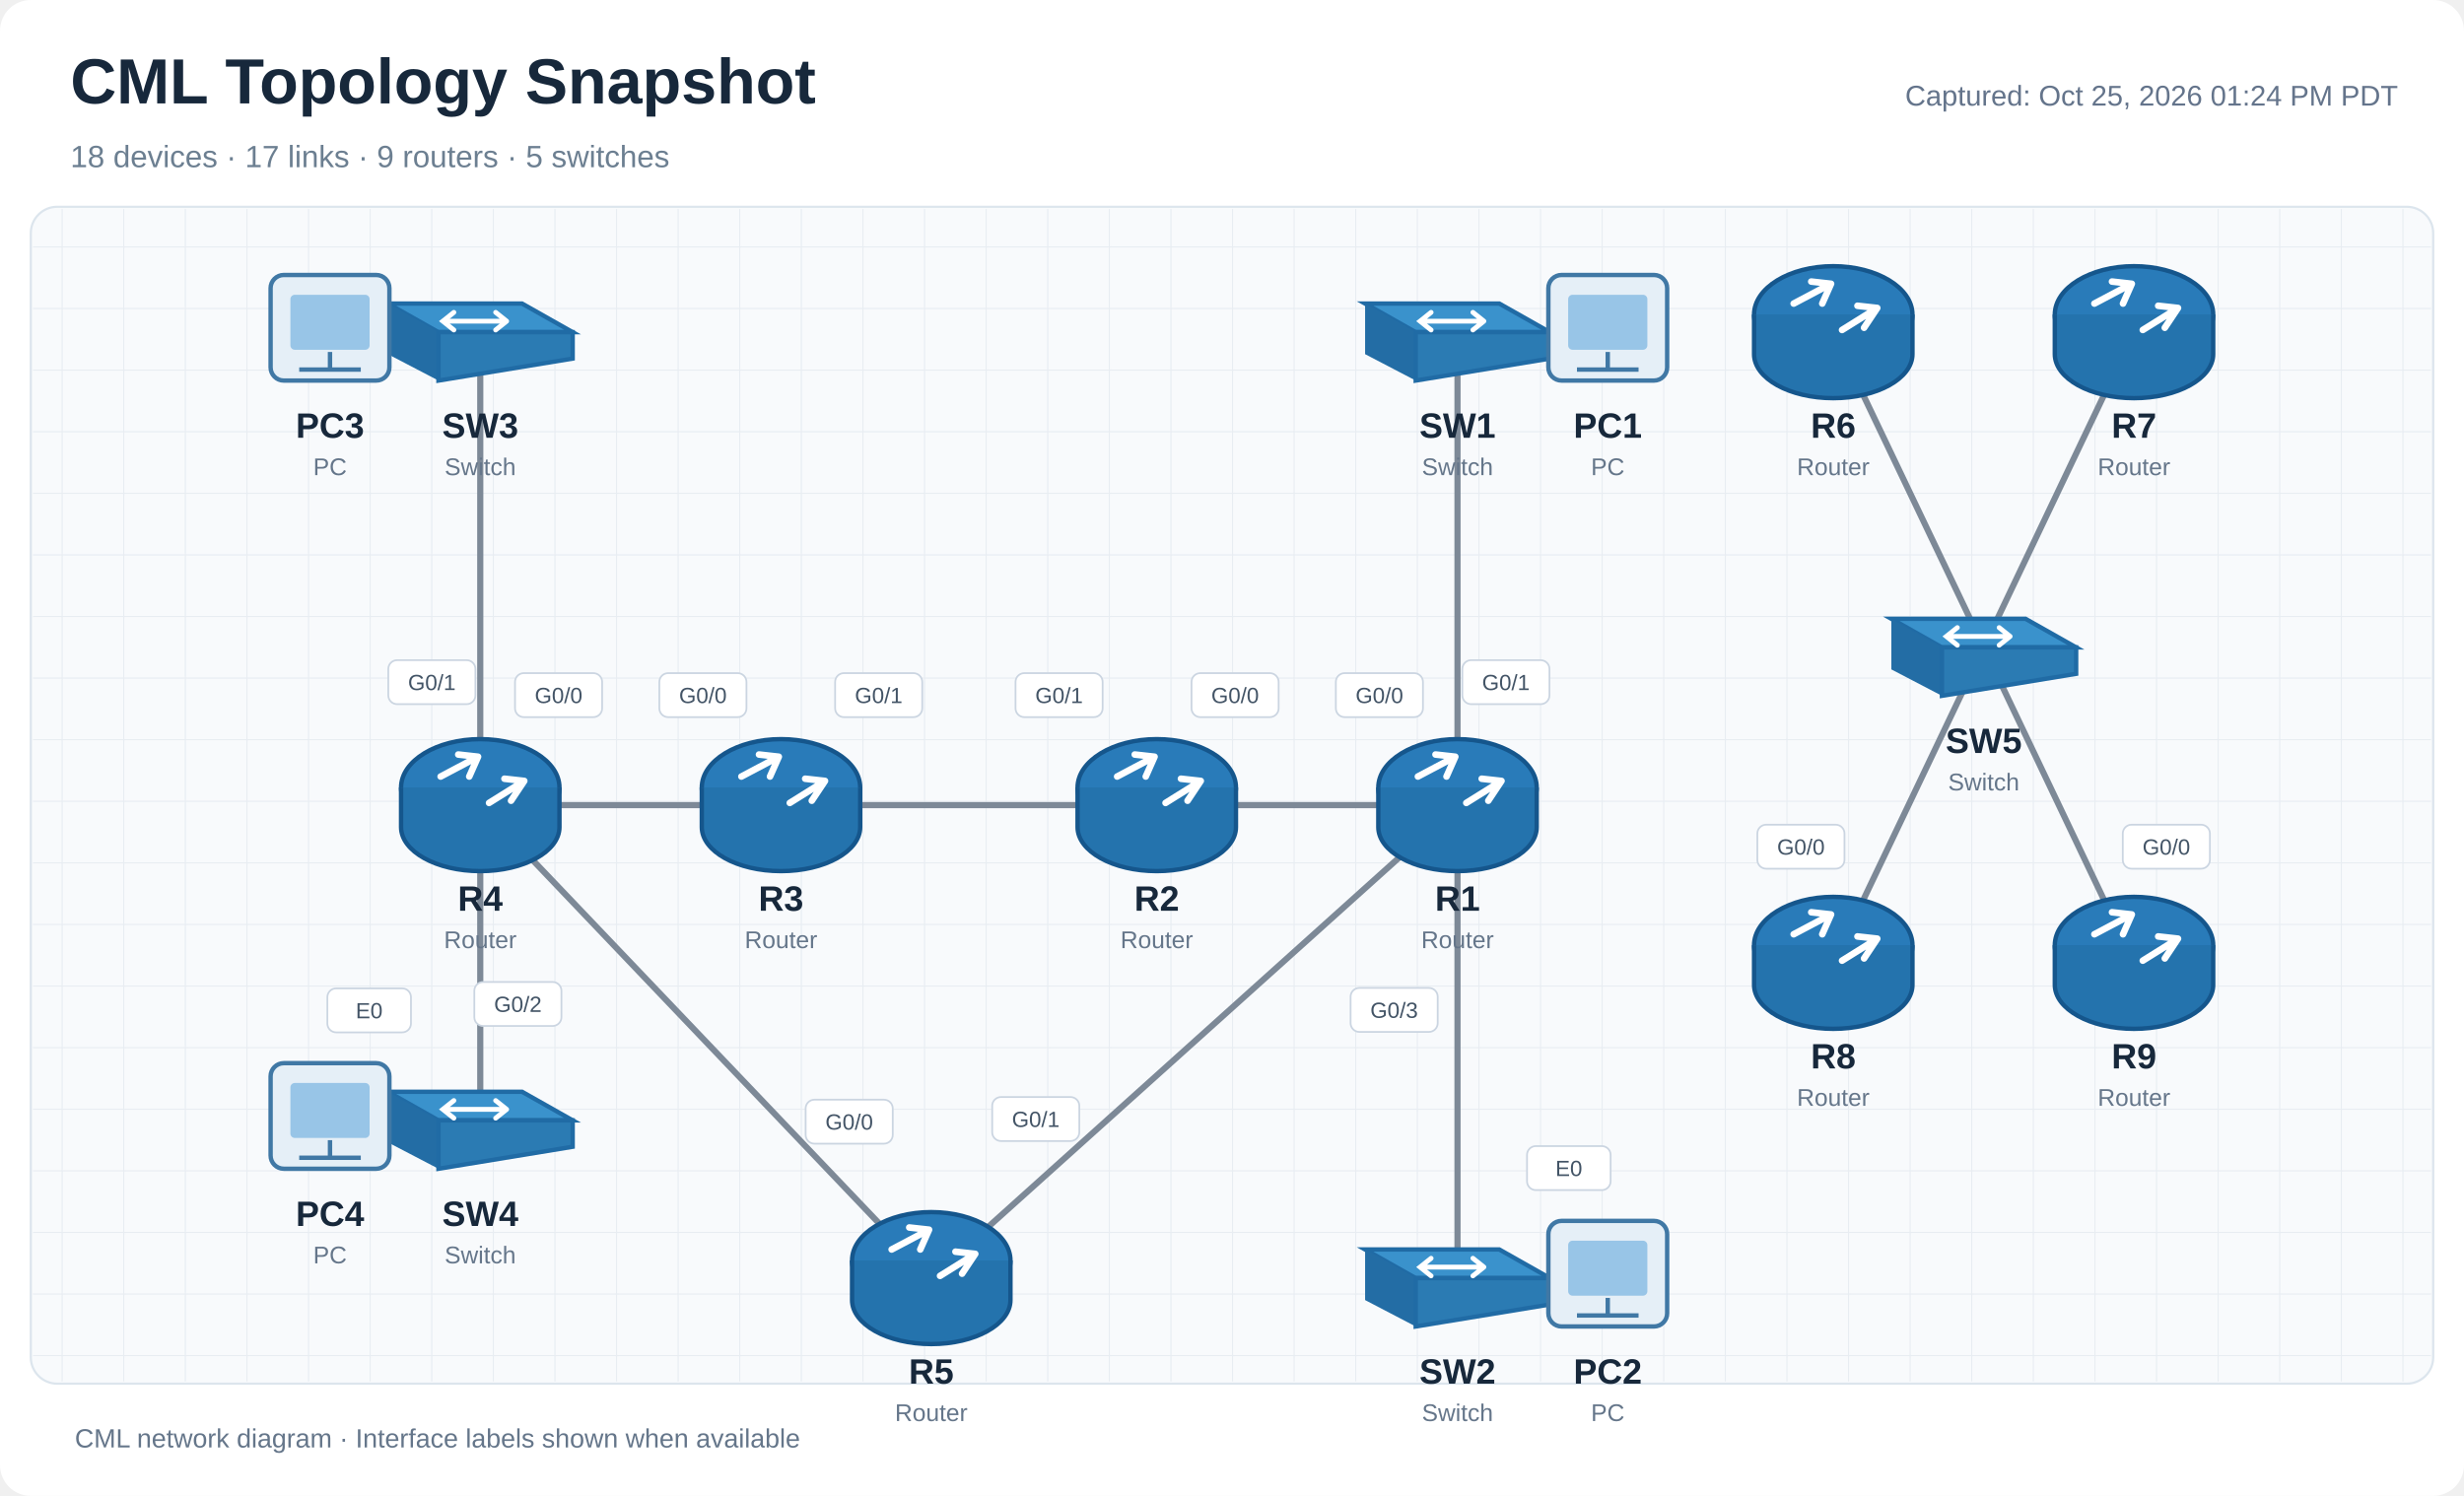
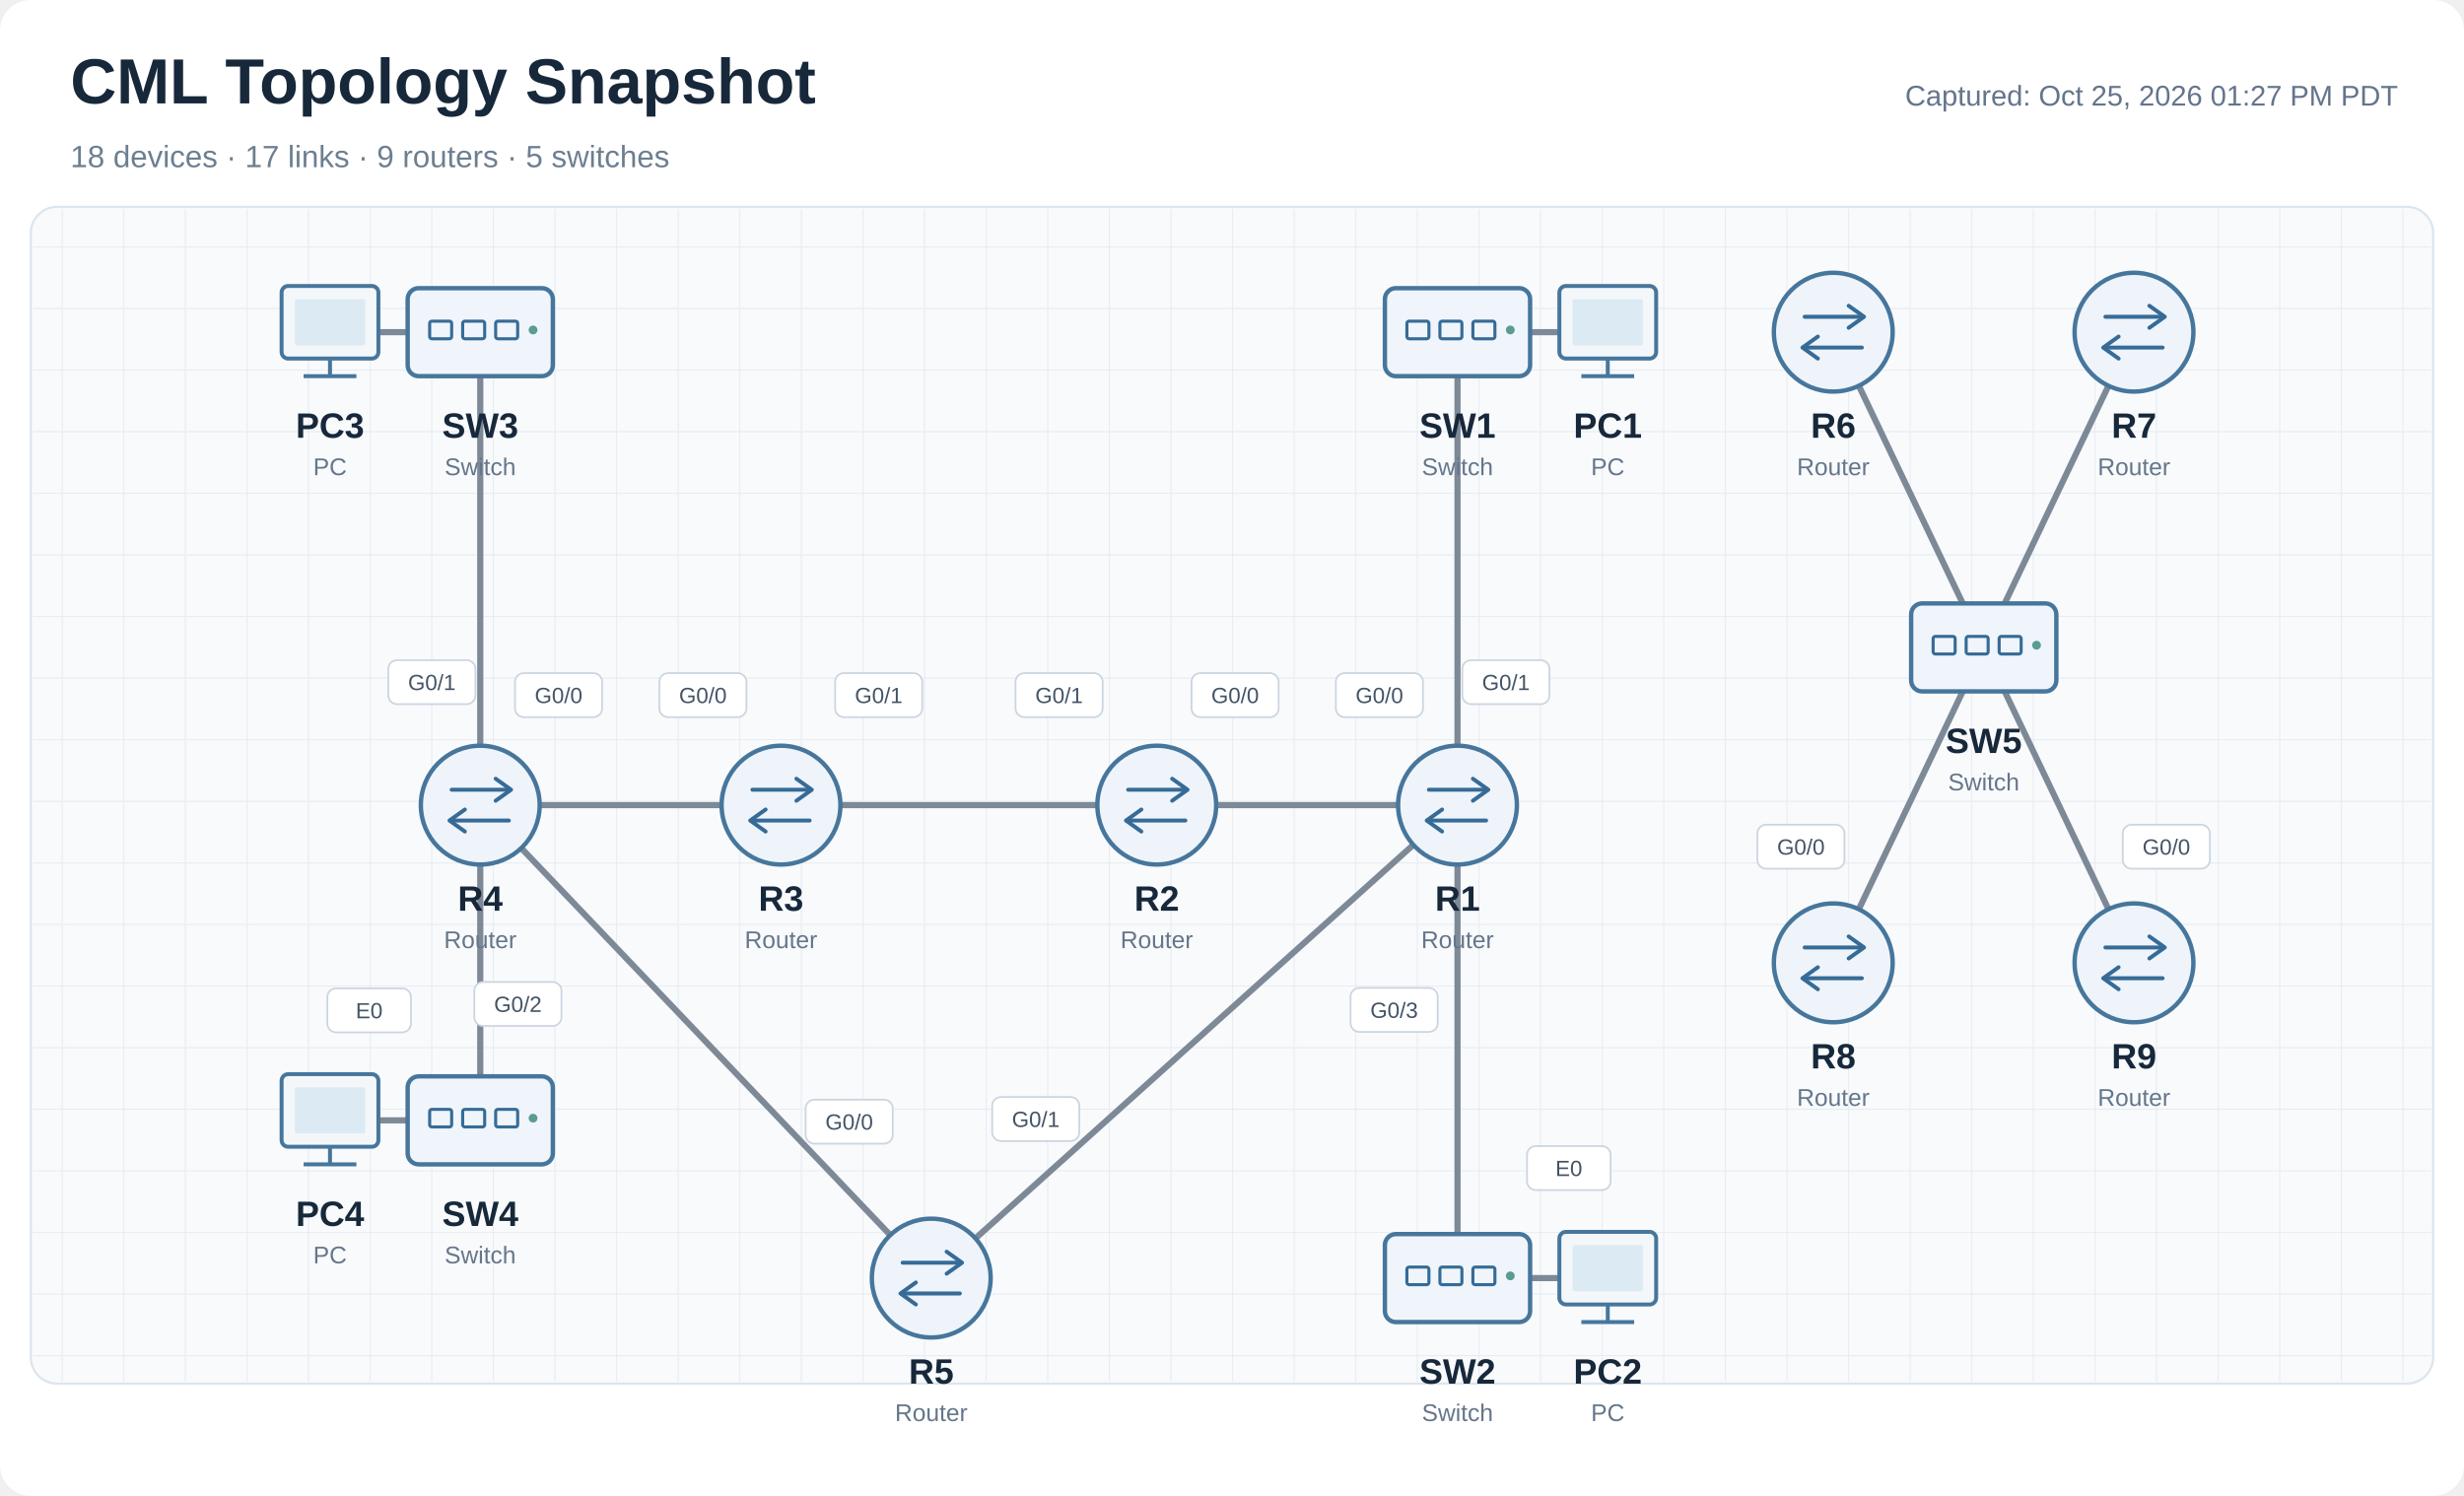
<svg xmlns="http://www.w3.org/2000/svg" width="1120" height="680" viewBox="0 0 1120 680" data-nodes="18" data-links="17" data-routers="9" data-switches="5">
  <defs>
    <pattern id="grid" width="28" height="28" patternUnits="userSpaceOnUse">
      <path d="M28 0H0V28" fill="none" stroke="#e8edf2" stroke-width="1" />
    </pattern>
  </defs>
  <rect width="1120" height="680" rx="14" fill="#fff" />
  <rect x="14" y="94" width="1092" height="535" rx="12" fill="#f8fafc" stroke="#dce5ed" />
  <rect x="15" y="95" width="1090" height="533" rx="12" fill="url(#grid)" />
  <text x="32" y="47" font-family="Arial,Segoe UI,sans-serif" font-size="29" font-weight="700" fill="#17283b">CML Topology Snapshot</text>
  <text x="32" y="76" font-family="Arial,Segoe UI,sans-serif" font-size="14" fill="#6c7f91">18 devices  ·  17 links  ·  9 routers  ·  5 switches</text>
-   <text x="1090" y="48" text-anchor="end" font-family="Arial,Segoe UI,sans-serif" font-size="13" fill="#64748b">Captured: Oct 25, 2026 01:24 PM PDT</text>
+   <text x="1090" y="48" text-anchor="end" font-family="Arial,Segoe UI,sans-serif" font-size="13" fill="#64748b">Captured: Oct 25, 2026 01:27 PM PDT</text>
  <line x1="662.5" y1="366.0" x2="525.8" y2="366.0" stroke="#7d8997" stroke-width="2.8" />
  <line x1="525.8" y1="366.0" x2="355.0" y2="366.0" stroke="#7d8997" stroke-width="2.8" />
  <line x1="355.0" y1="366.0" x2="218.3" y2="366.0" stroke="#7d8997" stroke-width="2.8" />
  <line x1="662.5" y1="366.0" x2="423.3" y2="581.0" stroke="#7d8997" stroke-width="2.8" />
  <line x1="218.3" y1="366.0" x2="423.3" y2="581.0" stroke="#7d8997" stroke-width="2.8" />
  <line x1="662.5" y1="366.0" x2="662.5" y2="151.0" stroke="#7d8997" stroke-width="2.8" />
  <line x1="662.5" y1="366.0" x2="662.5" y2="581.0" stroke="#7d8997" stroke-width="2.8" />
  <line x1="218.3" y1="366.0" x2="218.3" y2="151.0" stroke="#7d8997" stroke-width="2.8" />
  <line x1="662.5" y1="151.0" x2="730.8" y2="151.0" stroke="#7d8997" stroke-width="2.8" />
  <line x1="662.5" y1="581.0" x2="730.8" y2="581.0" stroke="#7d8997" stroke-width="2.8" />
  <line x1="218.3" y1="151.0" x2="150.0" y2="151.0" stroke="#7d8997" stroke-width="2.8" />
  <line x1="218.3" y1="366.0" x2="218.3" y2="509.3" stroke="#7d8997" stroke-width="2.8" />
  <line x1="218.3" y1="509.3" x2="150.0" y2="509.3" stroke="#7d8997" stroke-width="2.8" />
  <line x1="833.3" y1="151.0" x2="901.7" y2="294.3" stroke="#7d8997" stroke-width="2.8" />
  <line x1="970.0" y1="151.0" x2="901.7" y2="294.3" stroke="#7d8997" stroke-width="2.8" />
  <line x1="833.3" y1="437.7" x2="901.7" y2="294.3" stroke="#7d8997" stroke-width="2.8" />
  <line x1="970.0" y1="437.7" x2="901.7" y2="294.3" stroke="#7d8997" stroke-width="2.8" />
  <g transform="translate(662.5,366.0)">
-     <ellipse cx="0" cy="-8" rx="36" ry="22" fill="#297bb9" stroke="#15568c" stroke-width="2" />
-     <rect x="-36" y="-8" width="72" height="18" fill="#2473ad" />
-     <path d="M-36 -8 V10 A36 20 0 0 0 36 10 V-8" fill="#2473ad" stroke="#15568c" stroke-width="2" />
-     <path d="M-18 -13 L-1 -22 M-1 -22 l-4 9 M-1 -22 l-9 -1 M4 -1 L20 -11 M20 -11 l-6 9 M20 -11 l-9 -1" stroke="#fff" stroke-width="3" stroke-linecap="round" fill="none" />
+     <circle cx="0" cy="0" r="27" fill="#eef4fa" stroke="#47769c" stroke-width="2" />
+     <path d="M-13 -7 H13 M-13 7 H13" fill="none" stroke="#366b97" stroke-width="1.8" stroke-linecap="round" />
+     <path d="M7 -12 L14 -7 L7 -2 M-7 2 L-14 7 L-7 12" fill="none" stroke="#366b97" stroke-width="1.8" stroke-linecap="round" stroke-linejoin="round" />
    <text x="0" y="48" text-anchor="middle" font-family="Arial,Segoe UI,sans-serif" font-size="16" font-weight="700" fill="#17283b">R1</text>
    <text x="0" y="65" text-anchor="middle" font-family="Arial,Segoe UI,sans-serif" font-size="11" fill="#65768a">Router</text>
  </g>
  <g transform="translate(525.8,366.0)">
-     <ellipse cx="0" cy="-8" rx="36" ry="22" fill="#297bb9" stroke="#15568c" stroke-width="2" />
-     <rect x="-36" y="-8" width="72" height="18" fill="#2473ad" />
-     <path d="M-36 -8 V10 A36 20 0 0 0 36 10 V-8" fill="#2473ad" stroke="#15568c" stroke-width="2" />
-     <path d="M-18 -13 L-1 -22 M-1 -22 l-4 9 M-1 -22 l-9 -1 M4 -1 L20 -11 M20 -11 l-6 9 M20 -11 l-9 -1" stroke="#fff" stroke-width="3" stroke-linecap="round" fill="none" />
+     <circle cx="0" cy="0" r="27" fill="#eef4fa" stroke="#47769c" stroke-width="2" />
+     <path d="M-13 -7 H13 M-13 7 H13" fill="none" stroke="#366b97" stroke-width="1.8" stroke-linecap="round" />
+     <path d="M7 -12 L14 -7 L7 -2 M-7 2 L-14 7 L-7 12" fill="none" stroke="#366b97" stroke-width="1.8" stroke-linecap="round" stroke-linejoin="round" />
    <text x="0" y="48" text-anchor="middle" font-family="Arial,Segoe UI,sans-serif" font-size="16" font-weight="700" fill="#17283b">R2</text>
    <text x="0" y="65" text-anchor="middle" font-family="Arial,Segoe UI,sans-serif" font-size="11" fill="#65768a">Router</text>
  </g>
  <g transform="translate(355.0,366.0)">
-     <ellipse cx="0" cy="-8" rx="36" ry="22" fill="#297bb9" stroke="#15568c" stroke-width="2" />
-     <rect x="-36" y="-8" width="72" height="18" fill="#2473ad" />
-     <path d="M-36 -8 V10 A36 20 0 0 0 36 10 V-8" fill="#2473ad" stroke="#15568c" stroke-width="2" />
-     <path d="M-18 -13 L-1 -22 M-1 -22 l-4 9 M-1 -22 l-9 -1 M4 -1 L20 -11 M20 -11 l-6 9 M20 -11 l-9 -1" stroke="#fff" stroke-width="3" stroke-linecap="round" fill="none" />
+     <circle cx="0" cy="0" r="27" fill="#eef4fa" stroke="#47769c" stroke-width="2" />
+     <path d="M-13 -7 H13 M-13 7 H13" fill="none" stroke="#366b97" stroke-width="1.8" stroke-linecap="round" />
+     <path d="M7 -12 L14 -7 L7 -2 M-7 2 L-14 7 L-7 12" fill="none" stroke="#366b97" stroke-width="1.8" stroke-linecap="round" stroke-linejoin="round" />
    <text x="0" y="48" text-anchor="middle" font-family="Arial,Segoe UI,sans-serif" font-size="16" font-weight="700" fill="#17283b">R3</text>
    <text x="0" y="65" text-anchor="middle" font-family="Arial,Segoe UI,sans-serif" font-size="11" fill="#65768a">Router</text>
  </g>
  <g transform="translate(218.3,366.0)">
-     <ellipse cx="0" cy="-8" rx="36" ry="22" fill="#297bb9" stroke="#15568c" stroke-width="2" />
-     <rect x="-36" y="-8" width="72" height="18" fill="#2473ad" />
-     <path d="M-36 -8 V10 A36 20 0 0 0 36 10 V-8" fill="#2473ad" stroke="#15568c" stroke-width="2" />
-     <path d="M-18 -13 L-1 -22 M-1 -22 l-4 9 M-1 -22 l-9 -1 M4 -1 L20 -11 M20 -11 l-6 9 M20 -11 l-9 -1" stroke="#fff" stroke-width="3" stroke-linecap="round" fill="none" />
+     <circle cx="0" cy="0" r="27" fill="#eef4fa" stroke="#47769c" stroke-width="2" />
+     <path d="M-13 -7 H13 M-13 7 H13" fill="none" stroke="#366b97" stroke-width="1.8" stroke-linecap="round" />
+     <path d="M7 -12 L14 -7 L7 -2 M-7 2 L-14 7 L-7 12" fill="none" stroke="#366b97" stroke-width="1.8" stroke-linecap="round" stroke-linejoin="round" />
    <text x="0" y="48" text-anchor="middle" font-family="Arial,Segoe UI,sans-serif" font-size="16" font-weight="700" fill="#17283b">R4</text>
    <text x="0" y="65" text-anchor="middle" font-family="Arial,Segoe UI,sans-serif" font-size="11" fill="#65768a">Router</text>
  </g>
  <g transform="translate(423.3,581.0)">
-     <ellipse cx="0" cy="-8" rx="36" ry="22" fill="#297bb9" stroke="#15568c" stroke-width="2" />
-     <rect x="-36" y="-8" width="72" height="18" fill="#2473ad" />
-     <path d="M-36 -8 V10 A36 20 0 0 0 36 10 V-8" fill="#2473ad" stroke="#15568c" stroke-width="2" />
-     <path d="M-18 -13 L-1 -22 M-1 -22 l-4 9 M-1 -22 l-9 -1 M4 -1 L20 -11 M20 -11 l-6 9 M20 -11 l-9 -1" stroke="#fff" stroke-width="3" stroke-linecap="round" fill="none" />
+     <circle cx="0" cy="0" r="27" fill="#eef4fa" stroke="#47769c" stroke-width="2" />
+     <path d="M-13 -7 H13 M-13 7 H13" fill="none" stroke="#366b97" stroke-width="1.8" stroke-linecap="round" />
+     <path d="M7 -12 L14 -7 L7 -2 M-7 2 L-14 7 L-7 12" fill="none" stroke="#366b97" stroke-width="1.8" stroke-linecap="round" stroke-linejoin="round" />
    <text x="0" y="48" text-anchor="middle" font-family="Arial,Segoe UI,sans-serif" font-size="16" font-weight="700" fill="#17283b">R5</text>
    <text x="0" y="65" text-anchor="middle" font-family="Arial,Segoe UI,sans-serif" font-size="11" fill="#65768a">Router</text>
  </g>
  <g transform="translate(662.5,151.0)">
-     <path d="M-42 -13 L19 -13 L42 0 L-19 0Z" fill="#3a92cc" stroke="#206ba5" stroke-width="2" />
-     <path d="M-42 -13 V10 L-19 22 V0Z" fill="#236da5" />
-     <path d="M-19 0 L42 0 V12 L-19 22Z" fill="#2b7bb3" stroke="#206ba5" stroke-width="2" />
-     <path d="M-17 -5 H12 M-12 -9 l-5 4 5 4 M12 -5 l-5 -4 M12 -5 l-5 4" fill="none" stroke="#fff" stroke-width="2.2" stroke-linecap="round" />
+     <rect x="-33" y="-20" width="66" height="40" rx="5" fill="#eff5fa" stroke="#47769c" stroke-width="2" />
+     <rect x="-23" y="-5" width="10" height="8" rx="1" fill="none" stroke="#366b97" stroke-width="1.4" />
+     <rect x="-8" y="-5" width="10" height="8" rx="1" fill="none" stroke="#366b97" stroke-width="1.4" />
+     <rect x="7" y="-5" width="10" height="8" rx="1" fill="none" stroke="#366b97" stroke-width="1.4" />
+     <circle cx="24" cy="-1" r="2" fill="#5b9b91" />
    <text x="0" y="48" text-anchor="middle" font-family="Arial,Segoe UI,sans-serif" font-size="16" font-weight="700" fill="#17283b">SW1</text>
    <text x="0" y="65" text-anchor="middle" font-family="Arial,Segoe UI,sans-serif" font-size="11" fill="#65768a">Switch</text>
  </g>
  <g transform="translate(662.5,581.0)">
-     <path d="M-42 -13 L19 -13 L42 0 L-19 0Z" fill="#3a92cc" stroke="#206ba5" stroke-width="2" />
-     <path d="M-42 -13 V10 L-19 22 V0Z" fill="#236da5" />
-     <path d="M-19 0 L42 0 V12 L-19 22Z" fill="#2b7bb3" stroke="#206ba5" stroke-width="2" />
-     <path d="M-17 -5 H12 M-12 -9 l-5 4 5 4 M12 -5 l-5 -4 M12 -5 l-5 4" fill="none" stroke="#fff" stroke-width="2.2" stroke-linecap="round" />
+     <rect x="-33" y="-20" width="66" height="40" rx="5" fill="#eff5fa" stroke="#47769c" stroke-width="2" />
+     <rect x="-23" y="-5" width="10" height="8" rx="1" fill="none" stroke="#366b97" stroke-width="1.4" />
+     <rect x="-8" y="-5" width="10" height="8" rx="1" fill="none" stroke="#366b97" stroke-width="1.4" />
+     <rect x="7" y="-5" width="10" height="8" rx="1" fill="none" stroke="#366b97" stroke-width="1.4" />
+     <circle cx="24" cy="-1" r="2" fill="#5b9b91" />
    <text x="0" y="48" text-anchor="middle" font-family="Arial,Segoe UI,sans-serif" font-size="16" font-weight="700" fill="#17283b">SW2</text>
    <text x="0" y="65" text-anchor="middle" font-family="Arial,Segoe UI,sans-serif" font-size="11" fill="#65768a">Switch</text>
  </g>
  <g transform="translate(218.3,151.0)">
-     <path d="M-42 -13 L19 -13 L42 0 L-19 0Z" fill="#3a92cc" stroke="#206ba5" stroke-width="2" />
-     <path d="M-42 -13 V10 L-19 22 V0Z" fill="#236da5" />
-     <path d="M-19 0 L42 0 V12 L-19 22Z" fill="#2b7bb3" stroke="#206ba5" stroke-width="2" />
-     <path d="M-17 -5 H12 M-12 -9 l-5 4 5 4 M12 -5 l-5 -4 M12 -5 l-5 4" fill="none" stroke="#fff" stroke-width="2.2" stroke-linecap="round" />
+     <rect x="-33" y="-20" width="66" height="40" rx="5" fill="#eff5fa" stroke="#47769c" stroke-width="2" />
+     <rect x="-23" y="-5" width="10" height="8" rx="1" fill="none" stroke="#366b97" stroke-width="1.4" />
+     <rect x="-8" y="-5" width="10" height="8" rx="1" fill="none" stroke="#366b97" stroke-width="1.4" />
+     <rect x="7" y="-5" width="10" height="8" rx="1" fill="none" stroke="#366b97" stroke-width="1.4" />
+     <circle cx="24" cy="-1" r="2" fill="#5b9b91" />
    <text x="0" y="48" text-anchor="middle" font-family="Arial,Segoe UI,sans-serif" font-size="16" font-weight="700" fill="#17283b">SW3</text>
    <text x="0" y="65" text-anchor="middle" font-family="Arial,Segoe UI,sans-serif" font-size="11" fill="#65768a">Switch</text>
  </g>
  <g transform="translate(730.8,151.0)">
-     <rect x="-27" y="-26" width="54" height="48" rx="6" fill="#e5eff7" stroke="#4078a5" stroke-width="2" />
-     <rect x="-18" y="-17" width="36" height="25" rx="2" fill="#98c5e7" />
-     <path d="M0 9 V17 M-14 17 H14" stroke="#4078a5" stroke-width="2" />
+     <rect x="-22" y="-21" width="44" height="33" rx="3" fill="#f3f7fa" stroke="#47769c" stroke-width="1.8" />
+     <rect x="-16" y="-15" width="32" height="21" rx="1" fill="#dceaf3" />
+     <path d="M0 12 V20 M-12 20 H12" stroke="#47769c" stroke-width="1.8" />
    <text x="0" y="48" text-anchor="middle" font-family="Arial,Segoe UI,sans-serif" font-size="16" font-weight="700" fill="#17283b">PC1</text>
    <text x="0" y="65" text-anchor="middle" font-family="Arial,Segoe UI,sans-serif" font-size="11" fill="#65768a">PC</text>
  </g>
  <g transform="translate(730.8,581.0)">
-     <rect x="-27" y="-26" width="54" height="48" rx="6" fill="#e5eff7" stroke="#4078a5" stroke-width="2" />
-     <rect x="-18" y="-17" width="36" height="25" rx="2" fill="#98c5e7" />
-     <path d="M0 9 V17 M-14 17 H14" stroke="#4078a5" stroke-width="2" />
+     <rect x="-22" y="-21" width="44" height="33" rx="3" fill="#f3f7fa" stroke="#47769c" stroke-width="1.8" />
+     <rect x="-16" y="-15" width="32" height="21" rx="1" fill="#dceaf3" />
+     <path d="M0 12 V20 M-12 20 H12" stroke="#47769c" stroke-width="1.8" />
    <text x="0" y="48" text-anchor="middle" font-family="Arial,Segoe UI,sans-serif" font-size="16" font-weight="700" fill="#17283b">PC2</text>
    <text x="0" y="65" text-anchor="middle" font-family="Arial,Segoe UI,sans-serif" font-size="11" fill="#65768a">PC</text>
  </g>
  <g transform="translate(150.0,151.0)">
-     <rect x="-27" y="-26" width="54" height="48" rx="6" fill="#e5eff7" stroke="#4078a5" stroke-width="2" />
-     <rect x="-18" y="-17" width="36" height="25" rx="2" fill="#98c5e7" />
-     <path d="M0 9 V17 M-14 17 H14" stroke="#4078a5" stroke-width="2" />
+     <rect x="-22" y="-21" width="44" height="33" rx="3" fill="#f3f7fa" stroke="#47769c" stroke-width="1.8" />
+     <rect x="-16" y="-15" width="32" height="21" rx="1" fill="#dceaf3" />
+     <path d="M0 12 V20 M-12 20 H12" stroke="#47769c" stroke-width="1.8" />
    <text x="0" y="48" text-anchor="middle" font-family="Arial,Segoe UI,sans-serif" font-size="16" font-weight="700" fill="#17283b">PC3</text>
    <text x="0" y="65" text-anchor="middle" font-family="Arial,Segoe UI,sans-serif" font-size="11" fill="#65768a">PC</text>
  </g>
  <g transform="translate(218.3,509.3)">
-     <path d="M-42 -13 L19 -13 L42 0 L-19 0Z" fill="#3a92cc" stroke="#206ba5" stroke-width="2" />
-     <path d="M-42 -13 V10 L-19 22 V0Z" fill="#236da5" />
-     <path d="M-19 0 L42 0 V12 L-19 22Z" fill="#2b7bb3" stroke="#206ba5" stroke-width="2" />
-     <path d="M-17 -5 H12 M-12 -9 l-5 4 5 4 M12 -5 l-5 -4 M12 -5 l-5 4" fill="none" stroke="#fff" stroke-width="2.2" stroke-linecap="round" />
+     <rect x="-33" y="-20" width="66" height="40" rx="5" fill="#eff5fa" stroke="#47769c" stroke-width="2" />
+     <rect x="-23" y="-5" width="10" height="8" rx="1" fill="none" stroke="#366b97" stroke-width="1.4" />
+     <rect x="-8" y="-5" width="10" height="8" rx="1" fill="none" stroke="#366b97" stroke-width="1.4" />
+     <rect x="7" y="-5" width="10" height="8" rx="1" fill="none" stroke="#366b97" stroke-width="1.4" />
+     <circle cx="24" cy="-1" r="2" fill="#5b9b91" />
    <text x="0" y="48" text-anchor="middle" font-family="Arial,Segoe UI,sans-serif" font-size="16" font-weight="700" fill="#17283b">SW4</text>
    <text x="0" y="65" text-anchor="middle" font-family="Arial,Segoe UI,sans-serif" font-size="11" fill="#65768a">Switch</text>
  </g>
  <g transform="translate(150.0,509.3)">
-     <rect x="-27" y="-26" width="54" height="48" rx="6" fill="#e5eff7" stroke="#4078a5" stroke-width="2" />
-     <rect x="-18" y="-17" width="36" height="25" rx="2" fill="#98c5e7" />
-     <path d="M0 9 V17 M-14 17 H14" stroke="#4078a5" stroke-width="2" />
+     <rect x="-22" y="-21" width="44" height="33" rx="3" fill="#f3f7fa" stroke="#47769c" stroke-width="1.8" />
+     <rect x="-16" y="-15" width="32" height="21" rx="1" fill="#dceaf3" />
+     <path d="M0 12 V20 M-12 20 H12" stroke="#47769c" stroke-width="1.8" />
    <text x="0" y="48" text-anchor="middle" font-family="Arial,Segoe UI,sans-serif" font-size="16" font-weight="700" fill="#17283b">PC4</text>
    <text x="0" y="65" text-anchor="middle" font-family="Arial,Segoe UI,sans-serif" font-size="11" fill="#65768a">PC</text>
  </g>
  <g transform="translate(833.3,151.0)">
-     <ellipse cx="0" cy="-8" rx="36" ry="22" fill="#297bb9" stroke="#15568c" stroke-width="2" />
-     <rect x="-36" y="-8" width="72" height="18" fill="#2473ad" />
-     <path d="M-36 -8 V10 A36 20 0 0 0 36 10 V-8" fill="#2473ad" stroke="#15568c" stroke-width="2" />
-     <path d="M-18 -13 L-1 -22 M-1 -22 l-4 9 M-1 -22 l-9 -1 M4 -1 L20 -11 M20 -11 l-6 9 M20 -11 l-9 -1" stroke="#fff" stroke-width="3" stroke-linecap="round" fill="none" />
+     <circle cx="0" cy="0" r="27" fill="#eef4fa" stroke="#47769c" stroke-width="2" />
+     <path d="M-13 -7 H13 M-13 7 H13" fill="none" stroke="#366b97" stroke-width="1.8" stroke-linecap="round" />
+     <path d="M7 -12 L14 -7 L7 -2 M-7 2 L-14 7 L-7 12" fill="none" stroke="#366b97" stroke-width="1.8" stroke-linecap="round" stroke-linejoin="round" />
    <text x="0" y="48" text-anchor="middle" font-family="Arial,Segoe UI,sans-serif" font-size="16" font-weight="700" fill="#17283b">R6</text>
    <text x="0" y="65" text-anchor="middle" font-family="Arial,Segoe UI,sans-serif" font-size="11" fill="#65768a">Router</text>
  </g>
  <g transform="translate(970.0,151.0)">
-     <ellipse cx="0" cy="-8" rx="36" ry="22" fill="#297bb9" stroke="#15568c" stroke-width="2" />
-     <rect x="-36" y="-8" width="72" height="18" fill="#2473ad" />
-     <path d="M-36 -8 V10 A36 20 0 0 0 36 10 V-8" fill="#2473ad" stroke="#15568c" stroke-width="2" />
-     <path d="M-18 -13 L-1 -22 M-1 -22 l-4 9 M-1 -22 l-9 -1 M4 -1 L20 -11 M20 -11 l-6 9 M20 -11 l-9 -1" stroke="#fff" stroke-width="3" stroke-linecap="round" fill="none" />
+     <circle cx="0" cy="0" r="27" fill="#eef4fa" stroke="#47769c" stroke-width="2" />
+     <path d="M-13 -7 H13 M-13 7 H13" fill="none" stroke="#366b97" stroke-width="1.8" stroke-linecap="round" />
+     <path d="M7 -12 L14 -7 L7 -2 M-7 2 L-14 7 L-7 12" fill="none" stroke="#366b97" stroke-width="1.8" stroke-linecap="round" stroke-linejoin="round" />
    <text x="0" y="48" text-anchor="middle" font-family="Arial,Segoe UI,sans-serif" font-size="16" font-weight="700" fill="#17283b">R7</text>
    <text x="0" y="65" text-anchor="middle" font-family="Arial,Segoe UI,sans-serif" font-size="11" fill="#65768a">Router</text>
  </g>
  <g transform="translate(833.3,437.7)">
-     <ellipse cx="0" cy="-8" rx="36" ry="22" fill="#297bb9" stroke="#15568c" stroke-width="2" />
-     <rect x="-36" y="-8" width="72" height="18" fill="#2473ad" />
-     <path d="M-36 -8 V10 A36 20 0 0 0 36 10 V-8" fill="#2473ad" stroke="#15568c" stroke-width="2" />
-     <path d="M-18 -13 L-1 -22 M-1 -22 l-4 9 M-1 -22 l-9 -1 M4 -1 L20 -11 M20 -11 l-6 9 M20 -11 l-9 -1" stroke="#fff" stroke-width="3" stroke-linecap="round" fill="none" />
+     <circle cx="0" cy="0" r="27" fill="#eef4fa" stroke="#47769c" stroke-width="2" />
+     <path d="M-13 -7 H13 M-13 7 H13" fill="none" stroke="#366b97" stroke-width="1.8" stroke-linecap="round" />
+     <path d="M7 -12 L14 -7 L7 -2 M-7 2 L-14 7 L-7 12" fill="none" stroke="#366b97" stroke-width="1.8" stroke-linecap="round" stroke-linejoin="round" />
    <text x="0" y="48" text-anchor="middle" font-family="Arial,Segoe UI,sans-serif" font-size="16" font-weight="700" fill="#17283b">R8</text>
    <text x="0" y="65" text-anchor="middle" font-family="Arial,Segoe UI,sans-serif" font-size="11" fill="#65768a">Router</text>
  </g>
  <g transform="translate(970.0,437.7)">
-     <ellipse cx="0" cy="-8" rx="36" ry="22" fill="#297bb9" stroke="#15568c" stroke-width="2" />
-     <rect x="-36" y="-8" width="72" height="18" fill="#2473ad" />
-     <path d="M-36 -8 V10 A36 20 0 0 0 36 10 V-8" fill="#2473ad" stroke="#15568c" stroke-width="2" />
-     <path d="M-18 -13 L-1 -22 M-1 -22 l-4 9 M-1 -22 l-9 -1 M4 -1 L20 -11 M20 -11 l-6 9 M20 -11 l-9 -1" stroke="#fff" stroke-width="3" stroke-linecap="round" fill="none" />
+     <circle cx="0" cy="0" r="27" fill="#eef4fa" stroke="#47769c" stroke-width="2" />
+     <path d="M-13 -7 H13 M-13 7 H13" fill="none" stroke="#366b97" stroke-width="1.8" stroke-linecap="round" />
+     <path d="M7 -12 L14 -7 L7 -2 M-7 2 L-14 7 L-7 12" fill="none" stroke="#366b97" stroke-width="1.8" stroke-linecap="round" stroke-linejoin="round" />
    <text x="0" y="48" text-anchor="middle" font-family="Arial,Segoe UI,sans-serif" font-size="16" font-weight="700" fill="#17283b">R9</text>
    <text x="0" y="65" text-anchor="middle" font-family="Arial,Segoe UI,sans-serif" font-size="11" fill="#65768a">Router</text>
  </g>
  <g transform="translate(901.7,294.3)">
-     <path d="M-42 -13 L19 -13 L42 0 L-19 0Z" fill="#3a92cc" stroke="#206ba5" stroke-width="2" />
-     <path d="M-42 -13 V10 L-19 22 V0Z" fill="#236da5" />
-     <path d="M-19 0 L42 0 V12 L-19 22Z" fill="#2b7bb3" stroke="#206ba5" stroke-width="2" />
-     <path d="M-17 -5 H12 M-12 -9 l-5 4 5 4 M12 -5 l-5 -4 M12 -5 l-5 4" fill="none" stroke="#fff" stroke-width="2.2" stroke-linecap="round" />
+     <rect x="-33" y="-20" width="66" height="40" rx="5" fill="#eff5fa" stroke="#47769c" stroke-width="2" />
+     <rect x="-23" y="-5" width="10" height="8" rx="1" fill="none" stroke="#366b97" stroke-width="1.4" />
+     <rect x="-8" y="-5" width="10" height="8" rx="1" fill="none" stroke="#366b97" stroke-width="1.4" />
+     <rect x="7" y="-5" width="10" height="8" rx="1" fill="none" stroke="#366b97" stroke-width="1.4" />
+     <circle cx="24" cy="-1" r="2" fill="#5b9b91" />
    <text x="0" y="48" text-anchor="middle" font-family="Arial,Segoe UI,sans-serif" font-size="16" font-weight="700" fill="#17283b">SW5</text>
    <text x="0" y="65" text-anchor="middle" font-family="Arial,Segoe UI,sans-serif" font-size="11" fill="#65768a">Switch</text>
  </g>
  <rect x="607.2" y="306.0" width="39.6" height="20" rx="4" fill="#ffffff" stroke="#cbd5e1" stroke-width="0.8" />
  <text x="627.0" y="319.6" text-anchor="middle" font-family="Arial,Segoe UI,sans-serif" font-size="10" fill="#435466">G0/0</text>
  <rect x="541.6" y="306.0" width="39.6" height="20" rx="4" fill="#ffffff" stroke="#cbd5e1" stroke-width="0.8" />
  <text x="561.4" y="319.6" text-anchor="middle" font-family="Arial,Segoe UI,sans-serif" font-size="10" fill="#435466">G0/0</text>
  <rect x="461.6" y="306.0" width="39.6" height="20" rx="4" fill="#ffffff" stroke="#cbd5e1" stroke-width="0.8" />
  <text x="481.4" y="319.6" text-anchor="middle" font-family="Arial,Segoe UI,sans-serif" font-size="10" fill="#435466">G0/1</text>
  <rect x="379.6" y="306.0" width="39.6" height="20" rx="4" fill="#ffffff" stroke="#cbd5e1" stroke-width="0.8" />
  <text x="399.4" y="319.6" text-anchor="middle" font-family="Arial,Segoe UI,sans-serif" font-size="10" fill="#435466">G0/1</text>
  <rect x="299.7" y="306.0" width="39.6" height="20" rx="4" fill="#ffffff" stroke="#cbd5e1" stroke-width="0.8" />
  <text x="319.5" y="319.6" text-anchor="middle" font-family="Arial,Segoe UI,sans-serif" font-size="10" fill="#435466">G0/0</text>
  <rect x="234.1" y="306.0" width="39.6" height="20" rx="4" fill="#ffffff" stroke="#cbd5e1" stroke-width="0.8" />
  <text x="253.9" y="319.6" text-anchor="middle" font-family="Arial,Segoe UI,sans-serif" font-size="10" fill="#435466">G0/0</text>
  <rect x="613.9" y="449.1" width="39.6" height="20" rx="4" fill="#ffffff" stroke="#cbd5e1" stroke-width="0.8" />
  <text x="633.7" y="462.7" text-anchor="middle" font-family="Arial,Segoe UI,sans-serif" font-size="10" fill="#435466">G0/3</text>
  <rect x="451.0" y="498.7" width="39.6" height="20" rx="4" fill="#ffffff" stroke="#cbd5e1" stroke-width="0.8" />
  <text x="470.8" y="512.3" text-anchor="middle" font-family="Arial,Segoe UI,sans-serif" font-size="10" fill="#435466">G0/1</text>
  <rect x="215.6" y="446.4" width="39.6" height="20" rx="4" fill="#ffffff" stroke="#cbd5e1" stroke-width="0.8" />
  <text x="235.4" y="460.0" text-anchor="middle" font-family="Arial,Segoe UI,sans-serif" font-size="10" fill="#435466">G0/2</text>
  <rect x="366.2" y="499.9" width="39.6" height="20" rx="4" fill="#ffffff" stroke="#cbd5e1" stroke-width="0.8" />
  <text x="386.0" y="513.5" text-anchor="middle" font-family="Arial,Segoe UI,sans-serif" font-size="10" fill="#435466">G0/0</text>
  <rect x="664.7" y="300.1" width="39.6" height="20" rx="4" fill="#ffffff" stroke="#cbd5e1" stroke-width="0.8" />
  <text x="684.5" y="313.7" text-anchor="middle" font-family="Arial,Segoe UI,sans-serif" font-size="10" fill="#435466">G0/1</text>
  <rect x="176.5" y="300.1" width="39.6" height="20" rx="4" fill="#ffffff" stroke="#cbd5e1" stroke-width="0.8" />
  <text x="196.3" y="313.7" text-anchor="middle" font-family="Arial,Segoe UI,sans-serif" font-size="10" fill="#435466">G0/1</text>
  <rect x="694.1" y="521.0" width="38.0" height="20" rx="4" fill="#ffffff" stroke="#cbd5e1" stroke-width="0.8" />
  <text x="713.1" y="534.6" text-anchor="middle" font-family="Arial,Segoe UI,sans-serif" font-size="10" fill="#435466">E0</text>
  <rect x="148.8" y="449.3" width="38.0" height="20" rx="4" fill="#ffffff" stroke="#cbd5e1" stroke-width="0.8" />
  <text x="167.8" y="462.9" text-anchor="middle" font-family="Arial,Segoe UI,sans-serif" font-size="10" fill="#435466">E0</text>
  <rect x="798.8" y="374.9" width="39.6" height="20" rx="4" fill="#ffffff" stroke="#cbd5e1" stroke-width="0.8" />
  <text x="818.6" y="388.5" text-anchor="middle" font-family="Arial,Segoe UI,sans-serif" font-size="10" fill="#435466">G0/0</text>
  <rect x="964.9" y="374.9" width="39.6" height="20" rx="4" fill="#ffffff" stroke="#cbd5e1" stroke-width="0.8" />
  <text x="984.7" y="388.5" text-anchor="middle" font-family="Arial,Segoe UI,sans-serif" font-size="10" fill="#435466">G0/0</text>
-   <text x="34" y="658" font-family="Arial,Segoe UI,sans-serif" font-size="12" fill="#65768a">CML network diagram · Interface labels shown when available</text>
</svg>
